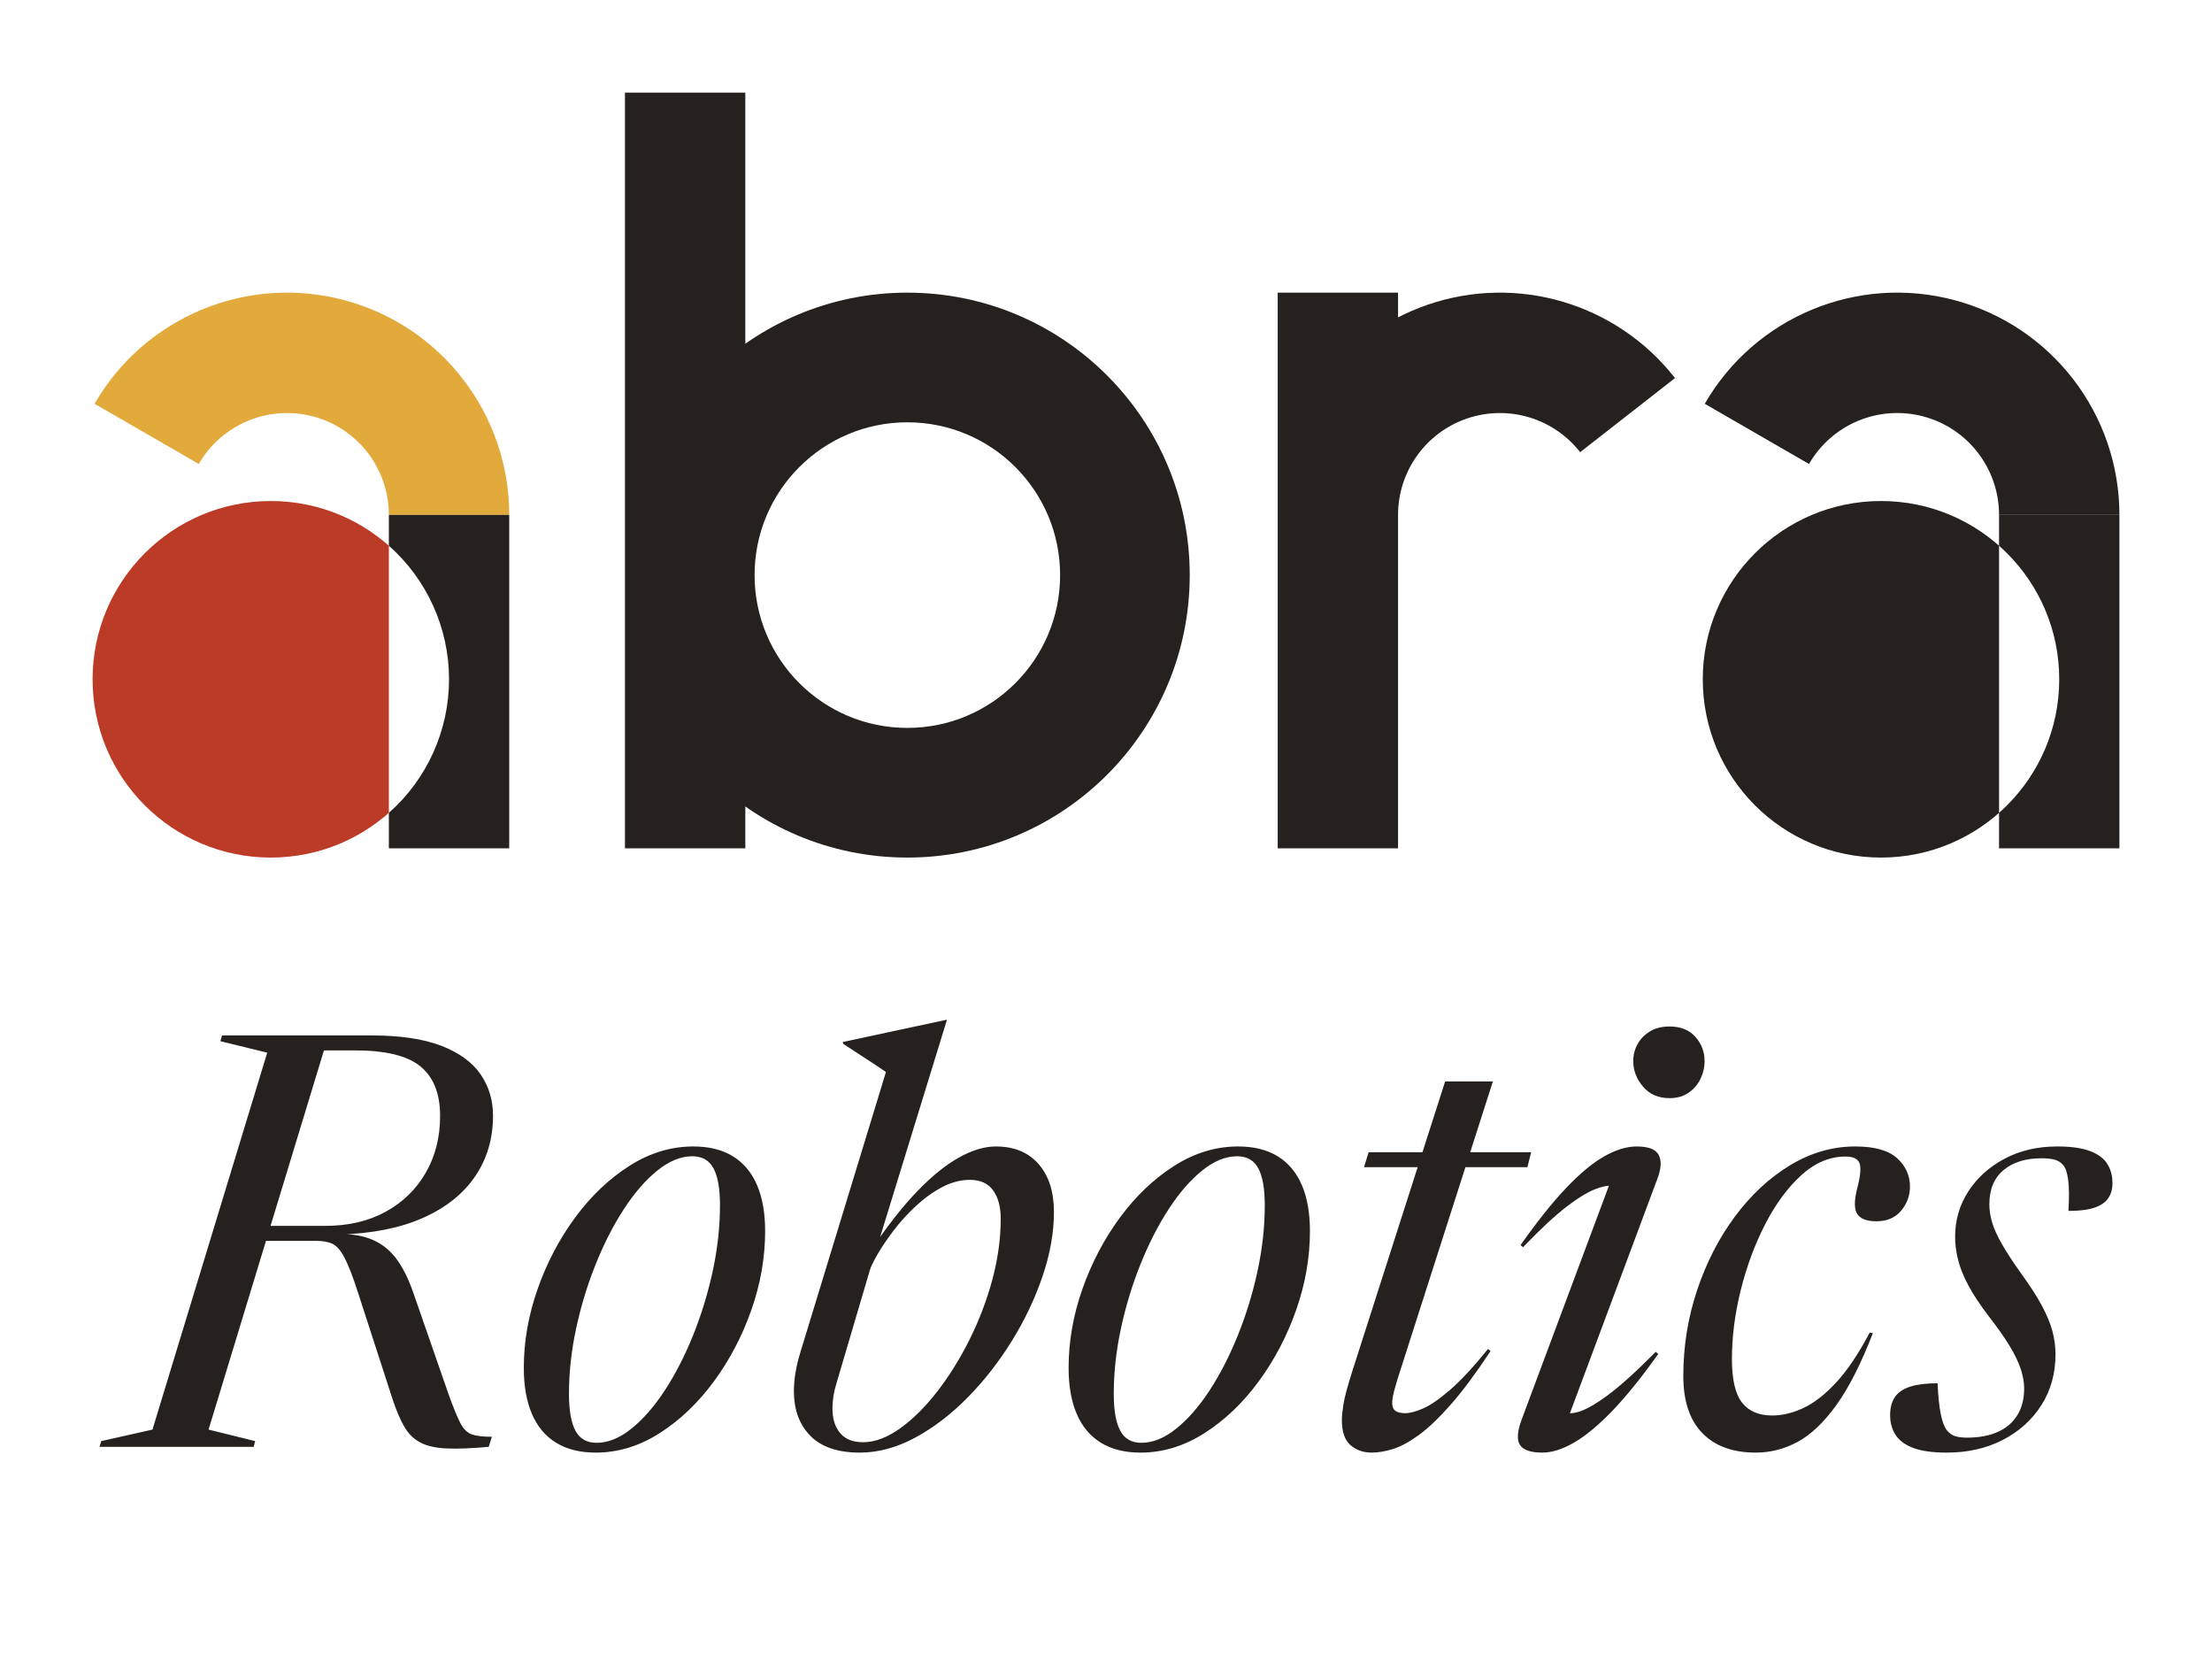
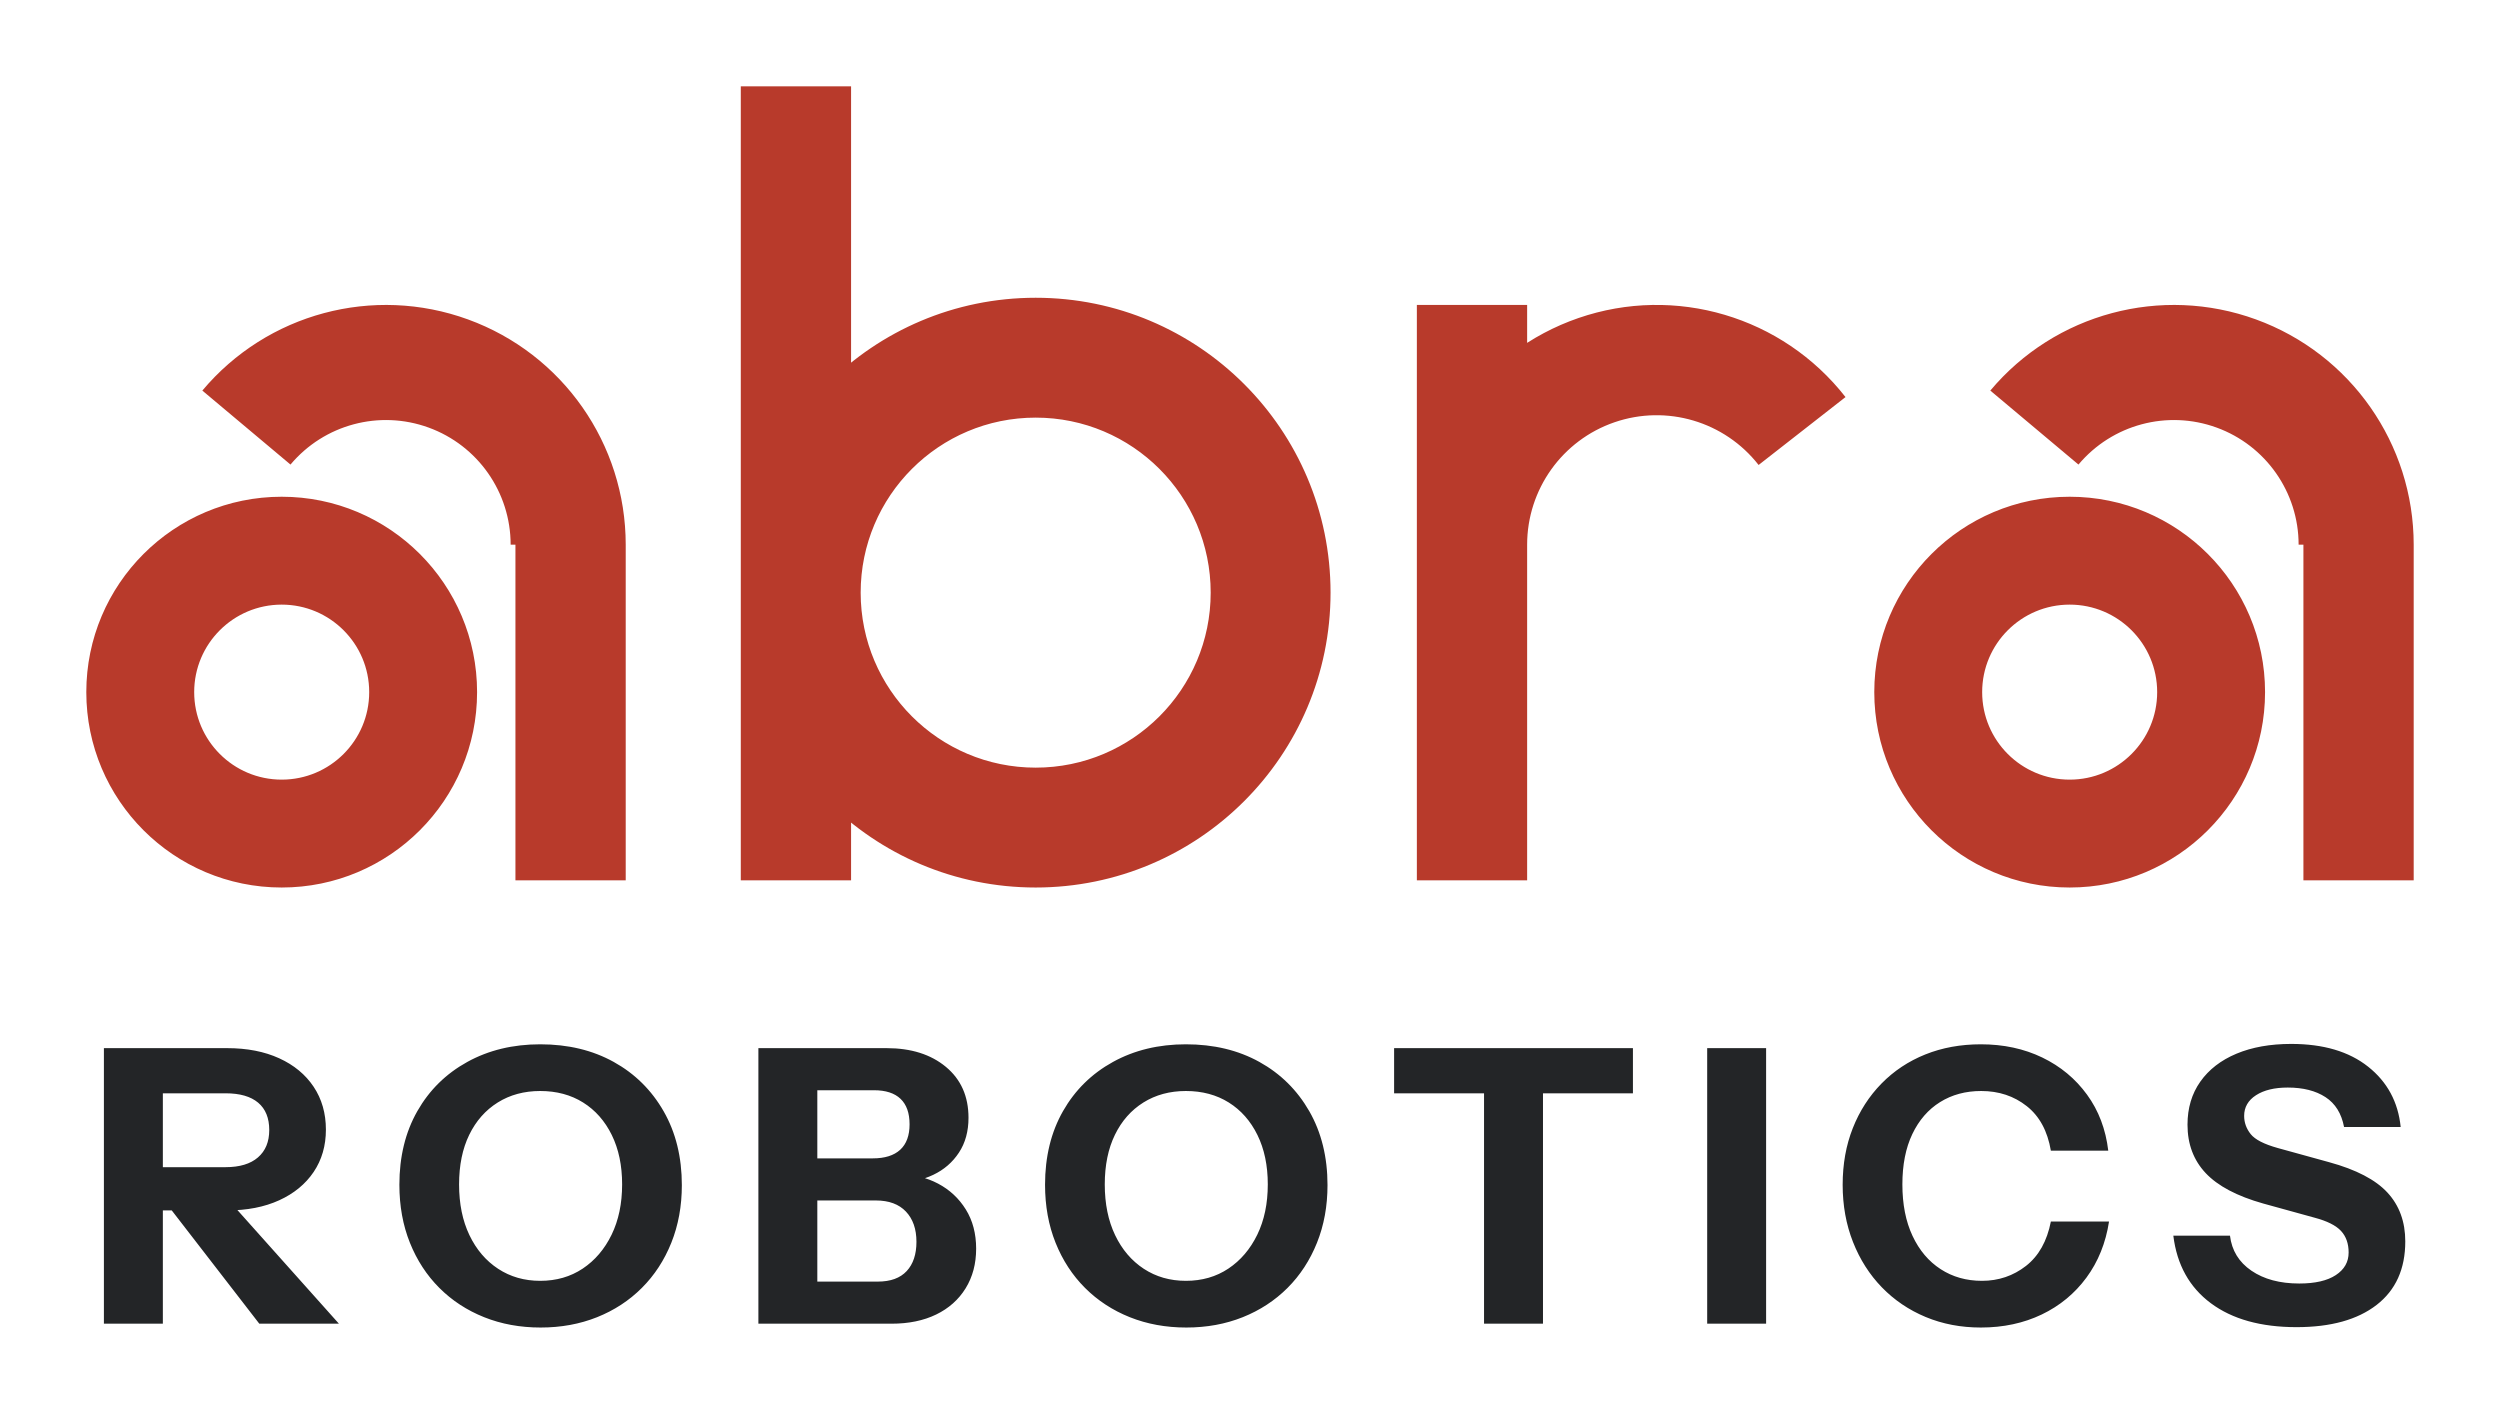
- <svg xmlns="http://www.w3.org/2000/svg" viewBox="-40 33.6 955.65 714.63" role="img" aria-labelledby="t">
-   <path fill="#E2A93B" d="M0.86 208A96 96 0 0 1 180 256L128 256A44 44 0 0 0 45.89 234Z" />
-   <path fill="#BB3B26" fill-rule="evenodd" d="M0 327A77 77 0 1 1 154 327A77 77 0 1 1 0 327ZM128 269.31A77 77 0 0 1 154 327A77 77 0 0 1 128 384.69Z" />
-   <path fill="#24211E" fill-rule="evenodd" d="M128 256H180V400H128ZM128 269.31A77 77 0 0 1 154 327A77 77 0 0 1 128 384.69Z" />
-   <path fill="#24211E" d="M230 73.6H282V400H230ZM230 282A122 122 0 1 1 474 282A122 122 0 1 1 230 282ZM286 282A66 66 0 1 0 418 282A66 66 0 1 0 286 282Z" />
-   <path fill="#24211E" d="M512 160H564V400H512ZM512 256A96 96 0 0 1 683.65 196.9L642.67 228.91A44 44 0 0 0 564 256Z" />
-   <path fill="#24211E" d="M696.51 208A96 96 0 0 1 875.65 256L823.65 256A44 44 0 0 0 741.54 234Z" />
-   <path fill="#24211E" fill-rule="evenodd" d="M695.65 327A77 77 0 1 1 849.65 327A77 77 0 1 1 695.65 327ZM823.65 256H875.65V400H823.65Z" />
-   <path fill="#24211E" d="M58.3 563.08L100.55 563.08Q115.47 563.08 126.59 556.99Q137.71 550.9 143.92 540.16Q150.14 529.41 150.14 515.61L150.14 515.61Q150.14 501.2 141.69 494.24Q133.24 487.28 113.35 487.28L113.35 487.28L81.54 487.28L83.53 480.82L120.31 480.82Q139.08 480.82 150.63 485.29Q162.19 489.76 167.6 497.59Q173 505.42 173 515.49L173 515.49Q173 530.28 165.3 541.65Q157.59 553.02 142.8 559.6Q128.02 566.19 106.64 566.81L106.64 566.81L106.64 566.56Q115.47 566.56 121.43 569.3Q127.4 572.03 131.43 577.56Q135.47 583.09 138.46 591.67L138.46 591.67L153.74 635.66Q156.85 644.36 158.9 648.27Q160.95 652.19 163.93 653.18Q166.91 654.17 172.51 654.17L172.51 654.17L171.14 658.52Q159.95 659.52 152.93 659.21Q145.91 658.9 141.62 656.66Q137.34 654.42 134.67 649.82Q131.99 645.23 129.51 637.65L129.51 637.65L114.84 592.41Q111.49 581.97 109 577.13Q106.52 572.28 103.78 570.91Q101.05 569.55 96.58 569.55L96.58 569.55L56.31 569.55L58.3 563.08ZM101.92 480.82L50.1 651.07L70.23 656.04L69.61 658.52L3 658.52L3.75 656.04L25.87 651.07L75.45 488.27L55.19 483.3L55.94 480.82L101.92 480.82ZM259.5 528.78L259.5 528.78Q269.81 528.78 276.71 533.07Q283.6 537.36 287.08 545.5Q290.56 553.64 290.56 565.32L290.56 565.32Q290.56 582.47 284.6 599.43Q278.63 616.4 268.38 630.31Q258.13 644.23 244.96 652.62Q231.78 661.01 217.37 661.01L217.37 661.01Q207.18 661.01 200.22 656.72Q193.26 652.43 189.78 644.23Q186.3 636.03 186.3 624.47L186.3 624.47Q186.3 607.32 192.26 590.36Q198.23 573.4 208.48 559.48Q218.73 545.56 231.91 537.17Q245.08 528.78 259.5 528.78ZM217.74 656.78L217.74 656.78Q225.2 656.78 232.84 650.63Q240.48 644.48 247.32 633.98Q254.15 623.48 259.5 610.18Q264.84 596.88 267.95 582.47Q271.05 568.05 271.05 554.14L271.05 554.14Q271.05 543.45 268.26 538.23Q265.46 533.01 259.12 533.01L259.12 533.01Q251.67 533.01 244.02 539.16Q236.38 545.31 229.55 555.81Q222.71 566.31 217.37 579.61Q212.02 592.91 208.92 607.32Q205.81 621.74 205.81 635.66L205.81 635.66Q205.81 646.34 208.61 651.56Q211.4 656.78 217.74 656.78ZM335.8 582.22L321.38 631.06Q320.51 633.79 320.08 636.59Q319.64 639.39 319.64 641.87L319.64 641.87Q319.64 648.71 323 652.62Q326.35 656.53 332.82 656.53L332.82 656.53Q340.4 656.53 348.66 650.69Q356.92 644.85 364.69 634.91Q372.46 624.97 378.73 612.48Q385.01 599.99 388.68 586.45Q392.34 572.9 392.34 559.98L392.34 559.98Q392.34 552.27 389.05 547.74Q385.75 543.2 379.04 543.2L379.04 543.2Q372.96 543.2 366.99 546.37Q361.02 549.54 355.68 554.51Q350.34 559.48 346.17 564.95Q342.01 570.42 339.28 575.08Q336.54 579.74 335.8 582.22L335.8 582.22ZM305.72 617.89L342.76 496.6Q340.4 494.98 337.48 493.06Q334.56 491.13 331.2 488.96Q327.84 486.78 324.24 484.42L324.24 484.42L324.12 483.67L368.73 474.1L369.1 474.1L338.28 574.27L336.79 572.9Q346.98 557.74 356.43 547.98Q365.87 538.23 374.38 533.51Q382.9 528.78 390.23 528.78L390.23 528.78Q402.03 528.78 408.68 536.36Q415.33 543.95 415.33 557.12L415.33 557.12Q415.33 570.29 410.48 584.64Q405.64 599 397.25 612.61Q388.86 626.21 378.11 637.15Q367.36 648.08 355.37 654.55Q343.38 661.01 331.45 661.01L331.45 661.01Q317.28 661.01 310.14 653.8Q302.99 646.59 302.99 634.41L302.99 634.41Q302.99 630.69 303.67 626.52Q304.36 622.36 305.72 617.89L305.72 617.89ZM494.86 528.78L494.86 528.78Q505.18 528.78 512.08 533.07Q518.97 537.36 522.45 545.5Q525.93 553.64 525.93 565.32L525.93 565.32Q525.93 582.47 519.97 599.43Q514 616.4 503.75 630.31Q493.5 644.23 480.33 652.62Q467.15 661.01 452.74 661.01L452.74 661.01Q442.55 661.01 435.59 656.72Q428.63 652.43 425.15 644.23Q421.67 636.03 421.67 624.47L421.67 624.47Q421.67 607.32 427.63 590.36Q433.6 573.4 443.85 559.48Q454.1 545.56 467.28 537.17Q480.45 528.78 494.86 528.78ZM453.11 656.78L453.11 656.78Q460.57 656.78 468.21 650.63Q475.85 644.48 482.69 633.98Q489.52 623.48 494.86 610.18Q500.21 596.88 503.32 582.47Q506.42 568.05 506.42 554.14L506.42 554.14Q506.42 543.45 503.63 538.23Q500.83 533.01 494.49 533.01L494.49 533.01Q487.04 533.01 479.39 539.16Q471.75 545.31 464.92 555.81Q458.08 566.31 452.74 579.61Q447.39 592.91 444.29 607.32Q441.18 621.74 441.18 635.66L441.18 635.66Q441.18 646.34 443.98 651.56Q446.77 656.78 453.11 656.78ZM619.88 537.73L549.3 537.73L551.28 531.27L621.5 531.27L619.88 537.73ZM604.97 500.7L563.71 629.44Q562.84 632.3 562.34 634.23Q561.85 636.15 561.66 637.4Q561.47 638.64 561.47 639.63L561.47 639.63Q561.47 642 562.9 642.99Q564.33 643.98 567.07 643.98L567.07 643.98Q570.05 643.98 574.71 642Q579.37 640.01 586.33 634.04Q593.29 628.08 602.86 616.27L602.86 616.27L603.97 617.14Q594.53 631.43 586.89 640.13Q579.25 648.83 573.03 653.37Q566.82 657.9 561.78 659.46Q556.75 661.01 552.65 661.01L552.65 661.01Q547.18 661.01 543.45 657.78Q539.73 654.55 539.73 646.97L539.73 646.97Q539.73 644.48 540.41 640.13Q541.09 635.78 544.2 625.96L544.2 625.96L584.34 500.7L604.97 500.7ZM617.27 647.09L617.27 647.09L656.42 542.21L658.78 545.93Q655.42 545.06 650.14 546.87Q644.86 548.67 637.03 554.63Q629.2 560.6 618.02 572.28L618.02 572.28L616.9 571.41Q627.59 556.25 636.47 546.87Q645.36 537.48 652.94 533.13Q660.52 528.78 667.1 528.78L667.1 528.78Q674.69 528.78 676.61 532.45Q678.54 536.12 676.05 542.7L676.05 542.7L636.91 647.59L633.92 643.11Q636.66 644.73 641.44 643.55Q646.23 642.37 654.43 636.34Q662.63 630.31 675.31 617.51L675.31 617.51L676.42 618.38Q665.74 633.42 656.67 642.87Q647.59 652.31 640.08 656.66Q632.56 661.01 626.34 661.01L626.34 661.01Q619.01 661.01 616.77 657.84Q614.54 654.67 617.27 647.09ZM665.61 491.88L665.61 491.88Q665.61 487.9 667.54 484.48Q669.47 481.06 672.95 479.01Q676.42 476.96 681.27 476.96L681.27 476.96Q688.48 476.96 692.46 481.44Q696.43 485.91 696.43 491.88L696.43 491.88Q696.43 495.98 694.63 499.64Q692.83 503.31 689.47 505.61Q686.12 507.91 681.27 507.91L681.27 507.91Q674.06 507.91 669.84 502.94Q665.61 497.97 665.61 491.88ZM757.33 533.13L757.33 533.13Q747.01 533.13 738.13 541.27Q729.24 549.41 722.53 562.52Q715.82 575.63 712.03 590.92Q708.24 606.21 708.24 620.62L708.24 620.62Q708.24 633.79 712.59 639.39Q716.94 644.98 725.64 644.98L725.64 644.98Q732.35 644.98 739.37 641.62Q746.39 638.27 753.54 630.44Q760.68 622.61 767.76 609.19L767.76 609.19L769.13 609.44Q761.43 629.32 753.29 640.57Q745.15 651.81 736.57 656.41Q728 661.01 718.55 661.01L718.55 661.01Q703.64 661.01 695.44 652.56Q687.24 644.11 687.24 627.95L687.24 627.95Q687.24 608.69 693.2 590.86Q699.17 573.02 709.54 559.04Q719.92 545.06 733.34 536.92Q746.76 528.78 761.55 528.78L761.55 528.78Q773.98 528.78 779.57 533.82Q785.16 538.85 785.16 546.18L785.16 546.18Q785.16 551.9 781.37 556.5Q777.58 561.09 770.62 561.09L770.62 561.09Q764.53 561.09 762.42 557.99Q760.31 554.88 762.42 546.68L762.42 546.68Q764.53 538.48 763.29 535.81Q762.05 533.13 757.33 533.13ZM797.09 631.06L797.09 631.06Q797.47 639.51 798.46 644.36Q799.45 649.2 801.07 651.32L801.07 651.32Q802.81 653.43 804.92 653.99Q807.03 654.55 809.77 654.55L809.77 654.55Q817.6 654.55 823.13 652.06Q828.66 649.58 831.58 644.79Q834.5 640.01 834.5 633.3L834.5 633.3Q834.5 629.32 833.01 624.85Q831.52 620.37 828.16 614.84Q824.8 609.31 819.09 601.98L819.09 601.98Q813.5 594.65 810.33 588.68Q807.16 582.72 805.92 577.62Q804.67 572.53 804.67 567.81L804.67 567.81Q804.67 556.99 810.39 548.17Q816.11 539.35 826.05 534.07Q835.99 528.78 848.79 528.78L848.79 528.78Q857.74 528.78 862.96 530.77Q868.18 532.76 870.41 536.3Q872.65 539.84 872.65 544.69L872.65 544.69Q872.65 548.42 870.85 551.09Q869.05 553.76 864.94 555.19Q860.84 556.62 853.64 556.62L853.64 556.62Q854.13 547.8 853.51 543.2Q852.89 538.6 851.4 536.86L851.4 536.86Q849.91 535.12 847.73 534.5Q845.56 533.88 841.95 533.88L841.95 533.88Q831.76 533.88 825.61 538.97Q819.46 544.07 819.46 553.76L819.46 553.76Q819.46 557.49 820.64 561.53Q821.82 565.57 824.87 570.91Q827.91 576.26 833.5 584.08L833.5 584.08Q839.1 591.79 842.26 597.75Q845.43 603.72 846.74 608.69Q848.04 613.66 848.04 618.51L848.04 618.51Q848.04 630.94 841.95 640.5Q835.86 650.07 825.24 655.54Q814.61 661.01 801.07 661.01L801.07 661.01Q792 661.01 786.65 659.02Q781.31 657.03 778.95 653.37Q776.59 649.7 776.59 644.85L776.59 644.85Q776.59 640.01 778.7 636.96Q780.81 633.92 785.35 632.49Q789.88 631.06 797.09 631.06Z" />
+ <svg xmlns="http://www.w3.org/2000/svg" viewBox="-36 32.8 1042.8 588.14" role="img" aria-labelledby="t">
+   <path fill="#B83A2B" d="M0 321.5A81.5 81.5 0 1 1 163 321.5A81.5 81.5 0 1 1 0 321.5ZM45 321.5A36.5 36.5 0 1 0 118 321.5A36.5 36.5 0 1 0 45 321.5ZM179 260H225V400H179ZM48.4 195.72A100 100 0 0 1 225 260L177 260A52 52 0 0 0 85.17 226.58ZM273 68.8H319V400H273ZM273 280A123 123 0 1 1 519 280A123 123 0 1 1 273 280ZM323 280A73 73 0 1 0 469 280A73 73 0 1 0 323 280ZM555 160H601V400H555ZM555 260A100 100 0 0 1 733.8 198.43L697.55 226.75A54 54 0 0 0 601 260ZM745.8 321.5A81.5 81.5 0 1 1 908.8 321.5A81.5 81.5 0 1 1 745.8 321.5ZM790.8 321.5A36.5 36.5 0 1 0 863.8 321.5A36.5 36.5 0 1 0 790.8 321.5ZM924.8 260H970.8V400H924.8ZM794.2 195.72A100 100 0 0 1 970.8 260L922.8 260A52 52 0 0 0 830.97 226.58Z" />
+   <path fill="#232527" d="M31.93 584.94L7.34 584.94L7.34 470L58.75 470Q71.2 470 80.46 474.23Q89.72 478.46 94.83 486.12Q99.94 493.79 99.94 504L99.94 504Q99.94 514.06 94.83 521.65Q89.72 529.23 80.46 533.46Q71.2 537.69 58.75 537.69L58.75 537.69L26.82 537.69L26.82 519.65L58.11 519.65Q66.89 519.65 71.6 515.58Q76.31 511.51 76.31 504.16L76.31 504.16Q76.31 496.66 71.68 492.75Q67.05 488.84 58.11 488.84L58.11 488.84L31.93 488.84L31.93 584.94ZM105.37 584.94L72.16 584.94L26.02 525.24L52.04 525.24L105.37 584.94ZM189.5 586.54L189.5 586.54Q176.73 586.54 165.95 582.23Q155.17 577.92 147.27 570.02Q139.37 562.12 134.98 551.18Q130.59 540.24 130.59 526.99L130.59 526.99Q130.59 509.43 138.09 496.26Q145.6 483.09 158.93 475.75Q172.26 468.4 189.34 468.4L189.34 468.4Q206.74 468.4 219.99 475.75Q233.24 483.09 240.82 496.34Q248.41 509.59 248.41 527.15L248.41 527.15Q248.41 540.24 244.02 551.18Q239.63 562.12 231.72 570.02Q223.82 577.92 213.05 582.23Q202.27 586.54 189.5 586.54ZM189.34 567.06L189.34 567.06Q199.4 567.06 207.06 561.96Q214.72 556.85 219.11 547.83Q223.5 538.81 223.5 526.83L223.5 526.83Q223.5 515.02 219.19 506.24Q214.88 497.46 207.22 492.67Q199.56 487.88 189.34 487.88L189.34 487.88Q179.28 487.88 171.62 492.67Q163.96 497.46 159.72 506.16Q155.49 514.86 155.49 526.83L155.49 526.83Q155.49 538.97 159.8 547.99Q164.12 557.01 171.78 562.04Q179.44 567.06 189.34 567.06ZM335.89 584.94L300.45 584.94L300.45 567.38L330.15 567.38Q338.13 567.38 342.2 562.99Q346.27 558.6 346.27 550.78L346.27 550.78Q346.27 542.8 341.88 538.17Q337.49 533.54 329.35 533.54L329.35 533.54L300.45 533.54L300.45 515.98L328.07 515.98Q335.57 515.98 339.49 512.39Q343.4 508.79 343.4 501.77L343.4 501.77Q343.4 494.74 339.64 491.15Q335.89 487.56 328.55 487.56L328.55 487.56L300.45 487.56L300.45 470L333.82 470Q349.14 470 358.56 477.82Q367.98 485.65 367.98 499.06L367.98 499.06Q367.98 507.52 363.99 513.58Q360 519.65 353.29 522.84Q346.59 526.04 338.29 526.04L338.29 526.04L339.09 522.68Q348.03 522.68 355.29 526.51Q362.55 530.35 366.86 537.29Q371.17 544.23 371.17 553.65L371.17 553.65Q371.17 563.07 366.78 570.18Q362.39 577.28 354.49 581.11Q346.59 584.94 335.89 584.94L335.89 584.94ZM304.92 584.94L280.34 584.94L280.34 470L304.92 470L304.92 584.94ZM458.82 586.54L458.82 586.54Q446.05 586.54 435.27 582.23Q424.5 577.92 416.59 570.02Q408.69 562.12 404.3 551.18Q399.91 540.24 399.91 526.99L399.91 526.99Q399.91 509.43 407.41 496.26Q414.92 483.09 428.25 475.75Q441.58 468.4 458.66 468.4L458.66 468.4Q476.06 468.4 489.31 475.75Q502.56 483.09 510.15 496.34Q517.73 509.59 517.73 527.15L517.73 527.15Q517.73 540.24 513.34 551.18Q508.95 562.12 501.05 570.02Q493.14 577.92 482.37 582.23Q471.59 586.54 458.82 586.54ZM458.66 567.06L458.66 567.06Q468.72 567.06 476.38 561.96Q484.04 556.85 488.43 547.83Q492.82 538.81 492.82 526.83L492.82 526.83Q492.82 515.02 488.51 506.24Q484.2 497.46 476.54 492.67Q468.88 487.88 458.66 487.88L458.66 487.88Q448.6 487.88 440.94 492.67Q433.28 497.46 429.05 506.16Q424.82 514.86 424.82 526.83L424.82 526.83Q424.82 538.97 429.13 547.99Q433.44 557.01 441.1 562.04Q448.76 567.06 458.66 567.06ZM607.61 584.94L583.02 584.94L583.02 488.84L545.51 488.84L545.51 470L645.13 470L645.13 488.84L607.61 488.84L607.61 584.94ZM700.68 584.94L676.1 584.94L676.1 470L700.68 470L700.68 584.94ZM790.24 586.54L790.24 586.54Q777.79 586.54 767.25 582.15Q756.72 577.76 748.97 569.78Q741.23 561.8 736.92 550.86Q732.61 539.92 732.61 526.99L732.61 526.99Q732.61 514.06 736.84 503.37Q741.07 492.67 748.81 484.77Q756.56 476.86 767.09 472.63Q777.63 468.4 790.24 468.4L790.24 468.4Q804.45 468.4 815.87 473.91Q827.28 479.42 834.54 489.4Q841.81 499.37 843.4 512.78L843.4 512.78L819.46 512.78Q817.38 500.49 809.4 494.19Q801.42 487.88 790.4 487.88L790.4 487.88Q780.66 487.88 773.24 492.51Q765.82 497.14 761.67 505.84Q757.52 514.54 757.52 526.83L757.52 526.83Q757.52 539.29 761.75 548.31Q765.98 557.33 773.48 562.19Q780.98 567.06 790.72 567.06L790.72 567.06Q801.1 567.06 809.08 560.84Q817.06 554.61 819.46 542.32L819.46 542.32L843.72 542.32Q841.65 555.73 834.3 565.71Q826.96 575.68 815.63 581.11Q804.29 586.54 790.24 586.54ZM921.95 586.38L921.95 586.38Q899.6 586.38 886.19 576.4Q872.78 566.43 870.54 548.23L870.54 548.23L894.17 548.23Q895.29 557.49 903.11 562.83Q910.93 568.18 923.07 568.18L923.07 568.18Q932.97 568.18 938.31 564.67Q943.66 561.16 943.66 555.25L943.66 555.25Q943.66 549.66 940.47 546.23Q937.28 542.8 929.45 540.72L929.45 540.72L908.06 534.82Q891.62 530.19 884.03 522.12Q876.45 514.06 876.45 501.93L876.45 501.93Q876.45 491.55 881.8 483.97Q887.15 476.39 896.89 472.31Q906.62 468.24 919.71 468.24L919.71 468.24Q939.83 468.24 951.8 477.74Q963.78 487.24 965.37 502.89L965.37 502.89L941.75 502.89Q940.15 494.43 934 490.43Q927.86 486.44 918.28 486.44L918.28 486.44Q909.98 486.44 905.03 489.64Q900.08 492.83 900.08 498.26L900.08 498.26Q900.08 502.41 902.79 505.84Q905.51 509.27 914.13 511.67L914.13 511.67L935.52 517.57Q952.44 522.2 959.87 530.27Q967.29 538.33 967.29 550.62L967.29 550.62Q967.29 567.86 955.32 577.12Q943.34 586.38 921.95 586.38Z" />
</svg>
